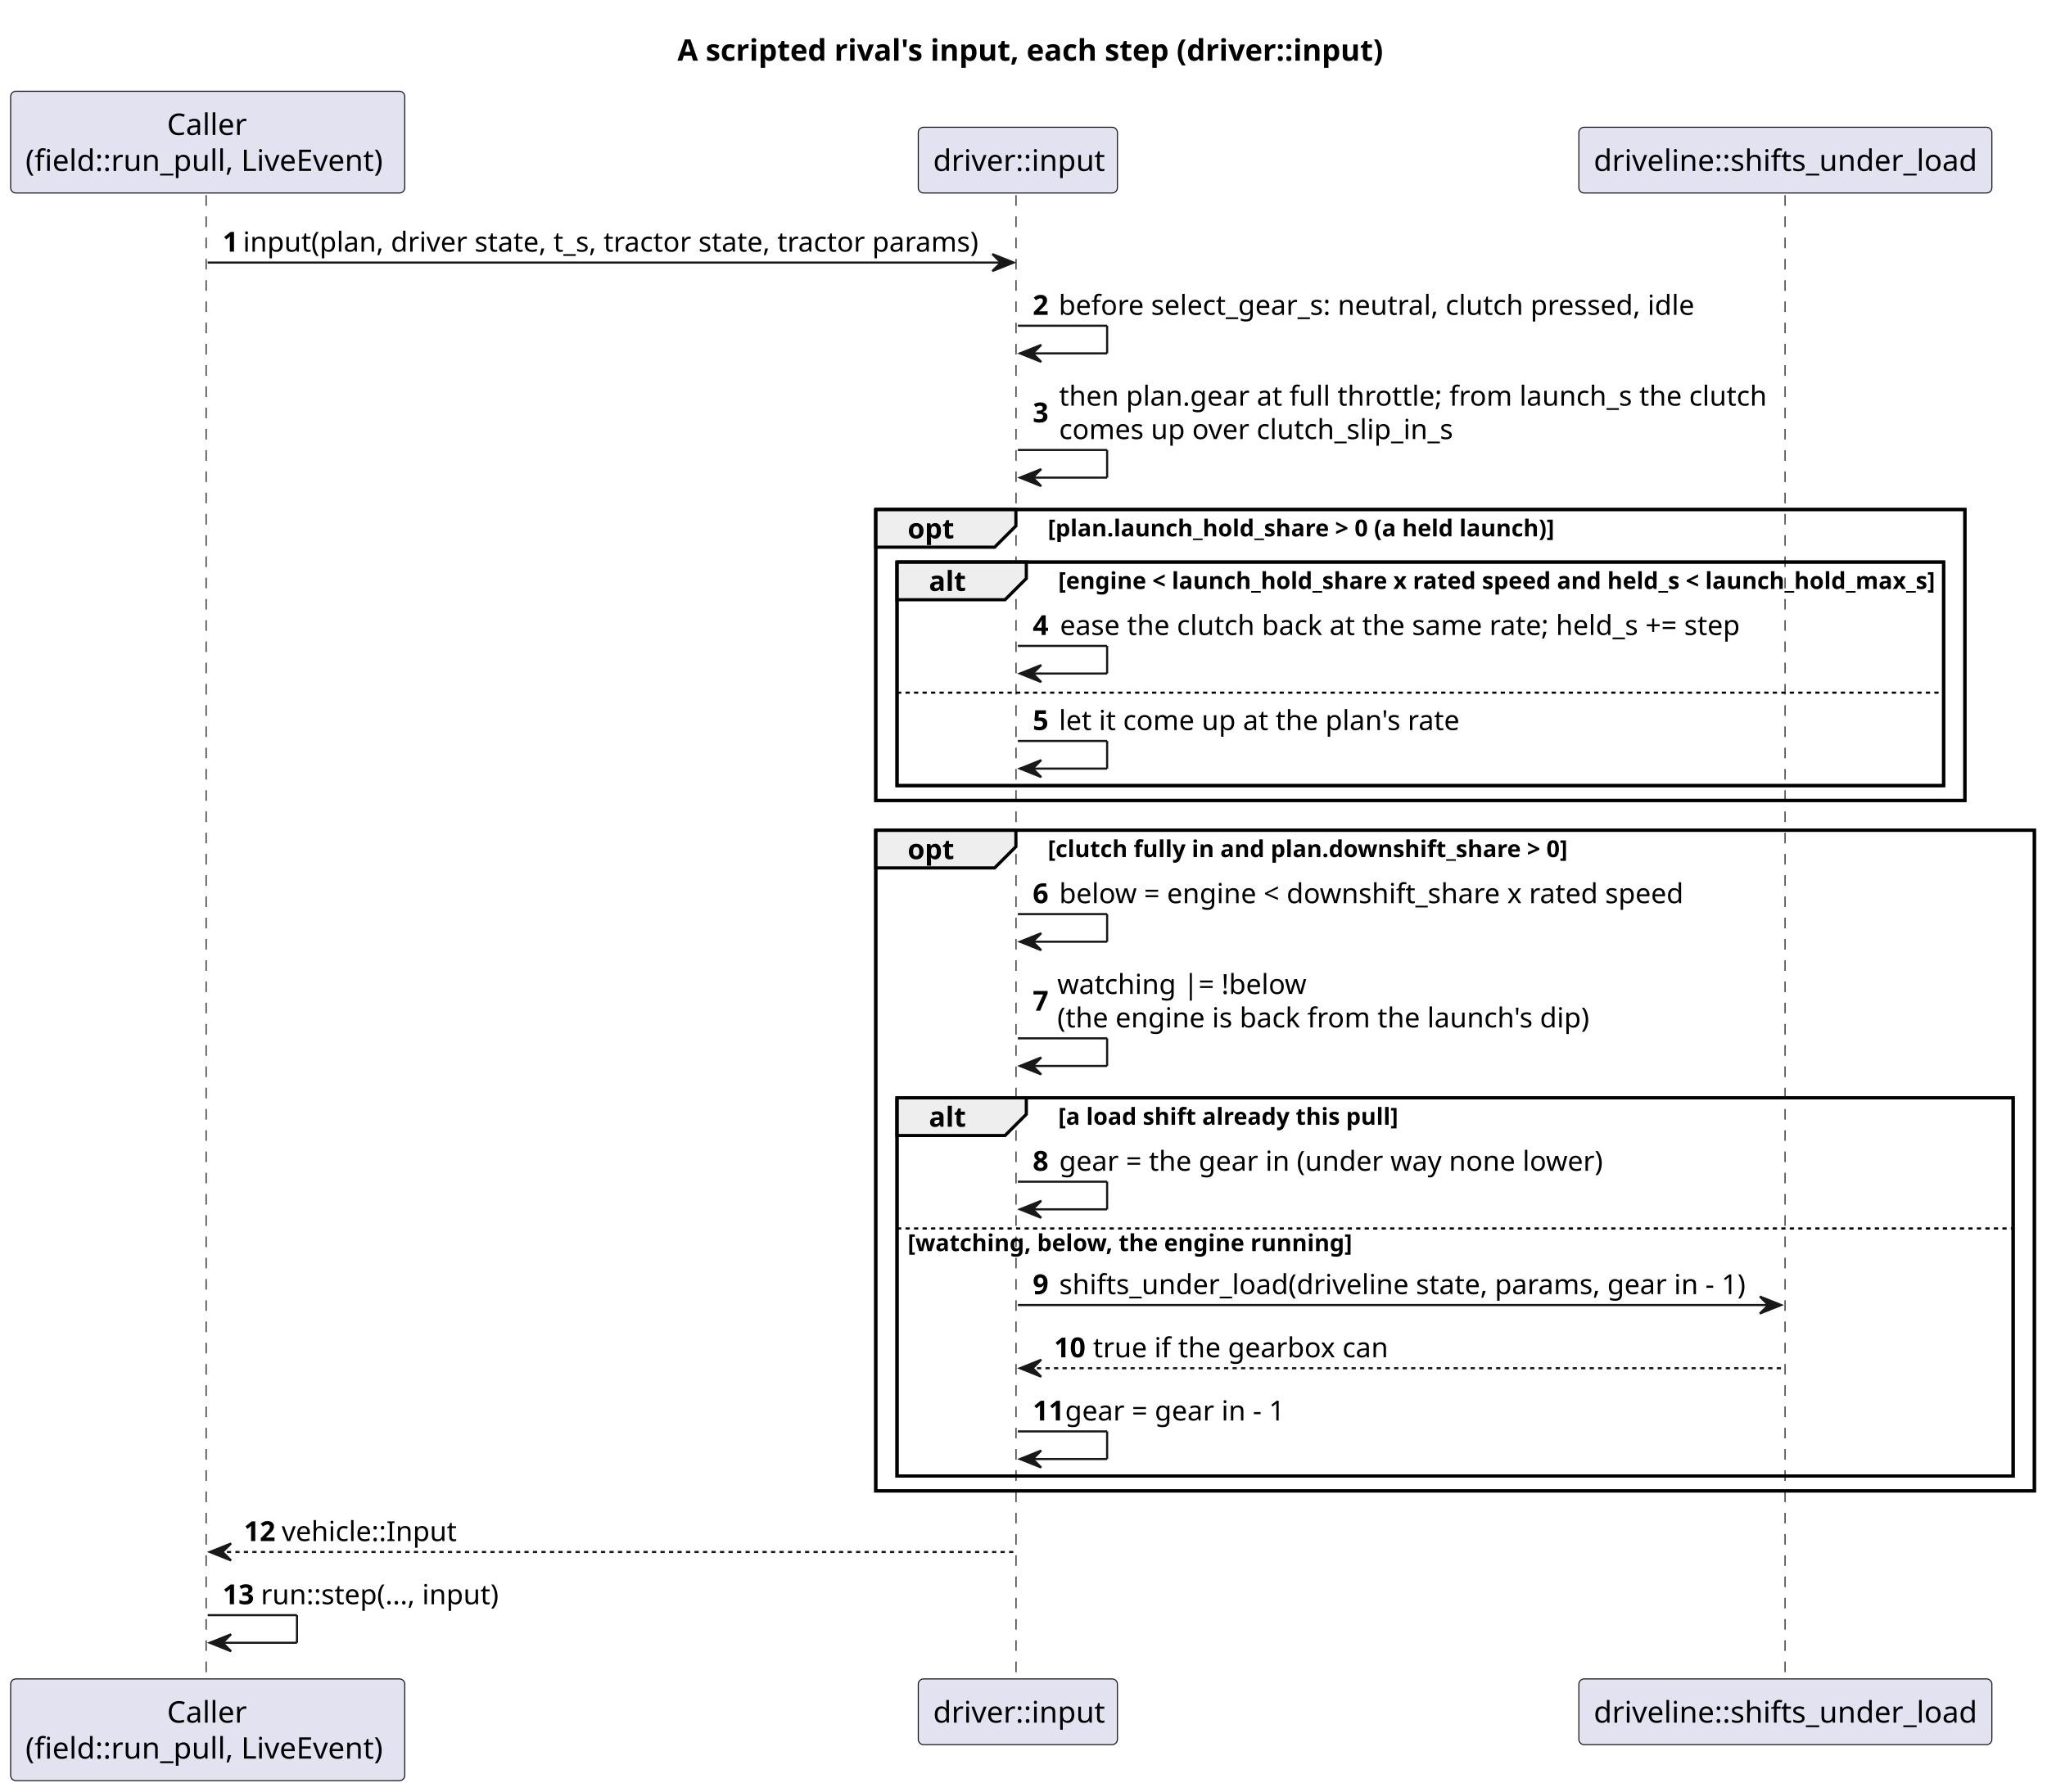
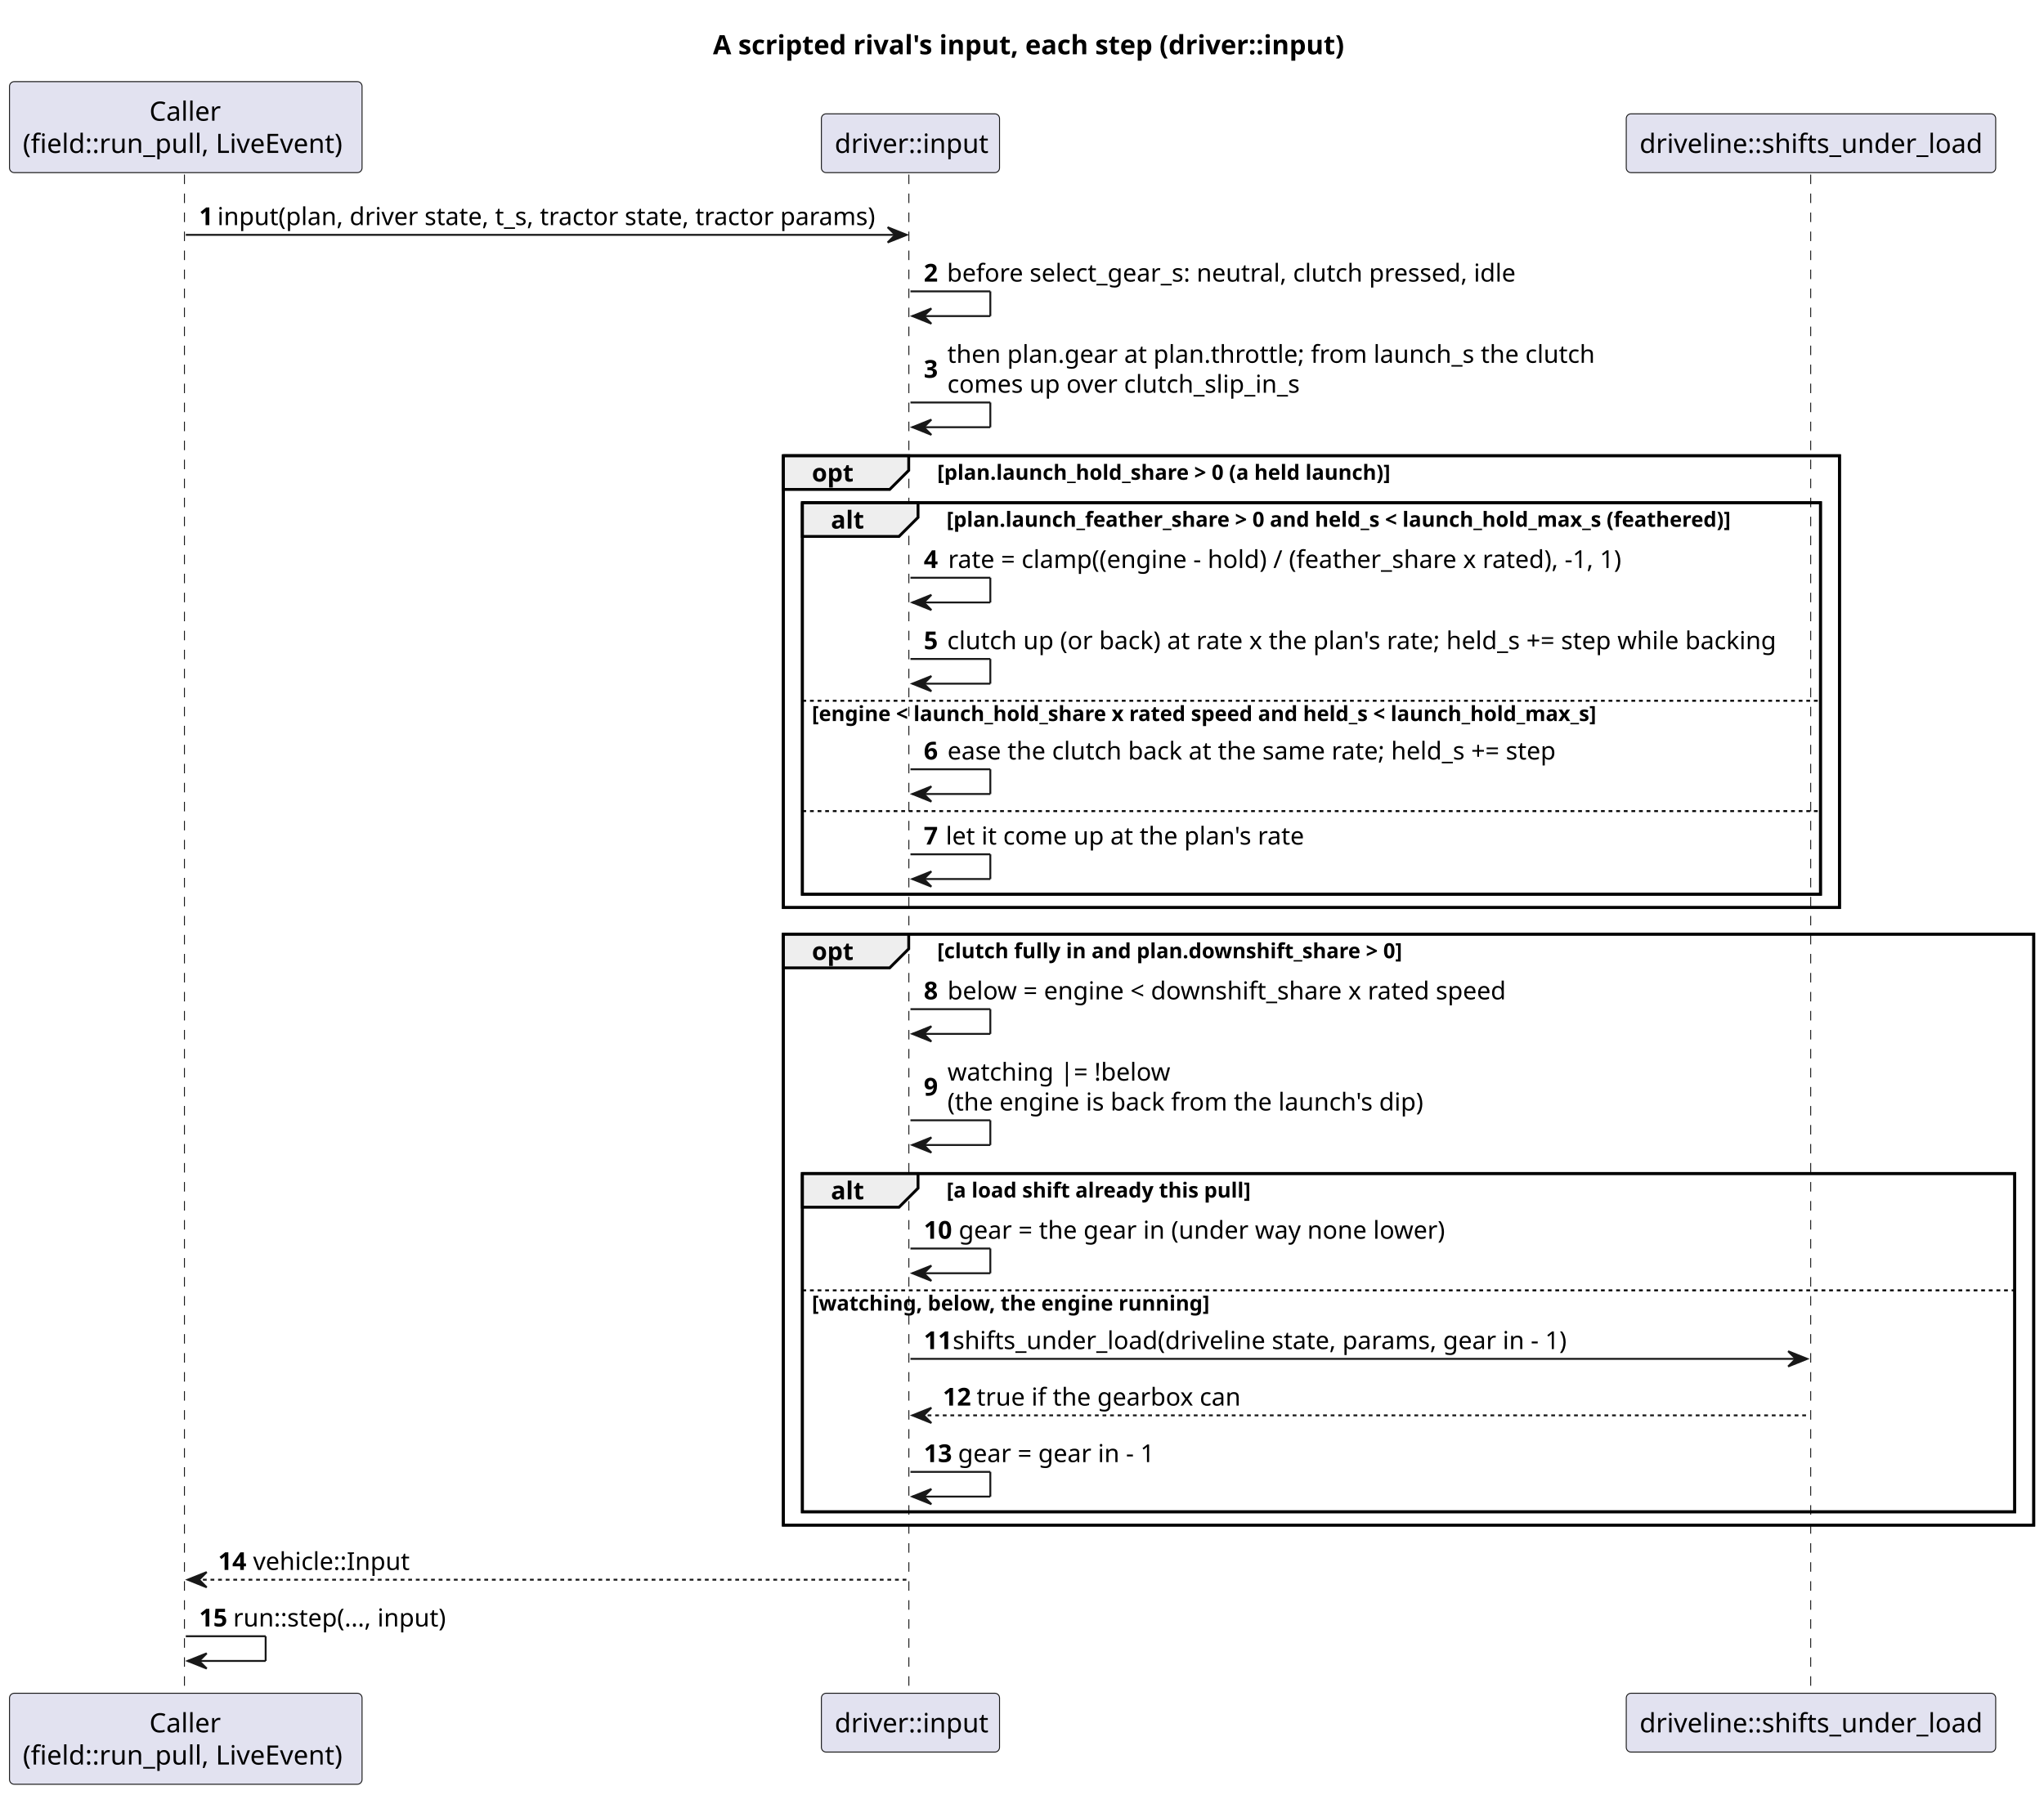
- <svg xmlns="http://www.w3.org/2000/svg" contentStyleType="text/css" height="843px" preserveAspectRatio="none" style="width:963px;height:843px;background:#FFFFFF;" version="1.1" viewBox="0 0 963 843" width="963px" zoomAndPan="magnify">
+ <svg xmlns="http://www.w3.org/2000/svg" contentStyleType="text/css" height="944px" preserveAspectRatio="none" style="width:1075px;height:944px;background:#FFFFFF;" version="1.1" viewBox="0 0 1075 944" width="1075px" zoomAndPan="magnify">
  <defs />
  <g>
-     <text fill="#000000" font-family="sans-serif" font-size="14" font-weight="bold" lengthAdjust="spacing" textLength="328.679" x="318.693" y="28.562">A scripted rival's input, each step (driver::input)</text>
-     <rect fill="none" height="136.918" style="stroke:#000000;stroke-width:1.5;" width="512.375" x="411.995" y="239.736" />
-     <rect fill="none" height="105.189" style="stroke:#000000;stroke-width:1.5;" width="492.375" x="421.995" y="264.466" />
-     <rect fill="none" height="310.875" style="stroke:#000000;stroke-width:1.5;" width="545.07" x="411.995" y="390.654" />
-     <rect fill="none" height="177.957" style="stroke:#000000;stroke-width:1.5;" width="525.07" x="421.995" y="516.572" />
-     <line style="stroke:#181818;stroke-width:0.5;stroke-dasharray:5.0,5.0;" x1="97" x2="97" y1="91.818" y2="790.988" />
-     <line style="stroke:#181818;stroke-width:0.5;stroke-dasharray:5.0,5.0;" x1="477.995" x2="477.995" y1="91.818" y2="790.988" />
-     <line style="stroke:#181818;stroke-width:0.5;stroke-dasharray:5.0,5.0;" x1="839.767" x2="839.767" y1="91.818" y2="790.988" />
+     <text fill="#000000" font-family="sans-serif" font-size="14" font-weight="bold" lengthAdjust="spacing" textLength="328.679" x="374.957" y="28.562">A scripted rival's input, each step (driver::input)</text>
+     <rect fill="none" height="237.686" style="stroke:#000000;stroke-width:1.5;" width="555.45" x="411.995" y="239.736" />
+     <rect fill="none" height="205.957" style="stroke:#000000;stroke-width:1.5;" width="535.45" x="421.995" y="264.466" />
+     <rect fill="none" height="310.875" style="stroke:#000000;stroke-width:1.5;" width="657.599" x="411.995" y="491.423" />
+     <rect fill="none" height="177.957" style="stroke:#000000;stroke-width:1.5;" width="637.599" x="421.995" y="617.341" />
+     <line style="stroke:#181818;stroke-width:0.5;stroke-dasharray:5.0,5.0;" x1="97" x2="97" y1="91.818" y2="891.757" />
+     <line style="stroke:#181818;stroke-width:0.5;stroke-dasharray:5.0,5.0;" x1="477.995" x2="477.995" y1="91.818" y2="891.757" />
+     <line style="stroke:#181818;stroke-width:0.5;stroke-dasharray:5.0,5.0;" x1="952.296" x2="952.296" y1="91.818" y2="891.757" />
    <rect fill="#E2E2F0" height="47.879" rx="2.5" ry="2.5" style="stroke:#181818;stroke-width:0.5;" width="185.418" x="5" y="42.94" />
    <text fill="#000000" font-family="sans-serif" font-size="14" lengthAdjust="spacing" textLength="38.302" x="78.558" y="63.502">Caller</text>
    <text fill="#000000" font-family="sans-serif" font-size="14" lengthAdjust="spacing" textLength="171.418" x="12" y="80.441">(field::run_pull, LiveEvent)</text>
-     <rect fill="#E2E2F0" height="47.879" rx="2.5" ry="2.5" style="stroke:#181818;stroke-width:0.5;" width="185.418" x="5" y="789.988" />
-     <text fill="#000000" font-family="sans-serif" font-size="14" lengthAdjust="spacing" textLength="38.302" x="78.558" y="810.551">Caller</text>
-     <text fill="#000000" font-family="sans-serif" font-size="14" lengthAdjust="spacing" textLength="171.418" x="12" y="827.49">(field::run_pull, LiveEvent)</text>
+     <rect fill="#E2E2F0" height="47.879" rx="2.5" ry="2.5" style="stroke:#181818;stroke-width:0.5;" width="185.418" x="5" y="890.757" />
+     <text fill="#000000" font-family="sans-serif" font-size="14" lengthAdjust="spacing" textLength="38.302" x="78.558" y="911.319">Caller</text>
+     <text fill="#000000" font-family="sans-serif" font-size="14" lengthAdjust="spacing" textLength="171.418" x="12" y="928.259">(field::run_pull, LiveEvent)</text>
    <rect fill="#E2E2F0" height="30.939" rx="2.5" ry="2.5" style="stroke:#181818;stroke-width:0.5;" width="93.693" x="431.995" y="59.879" />
    <text fill="#000000" font-family="sans-serif" font-size="14" lengthAdjust="spacing" textLength="79.693" x="438.995" y="80.441">driver::input</text>
-     <rect fill="#E2E2F0" height="30.939" rx="2.5" ry="2.5" style="stroke:#181818;stroke-width:0.5;" width="93.693" x="431.995" y="789.988" />
-     <text fill="#000000" font-family="sans-serif" font-size="14" lengthAdjust="spacing" textLength="79.693" x="438.995" y="810.551">driver::input</text>
-     <rect fill="#E2E2F0" height="30.939" rx="2.5" ry="2.5" style="stroke:#181818;stroke-width:0.5;" width="194.298" x="742.767" y="59.879" />
-     <text fill="#000000" font-family="sans-serif" font-size="14" lengthAdjust="spacing" textLength="180.298" x="749.767" y="80.441">driveline::shifts_under_load</text>
-     <rect fill="#E2E2F0" height="30.939" rx="2.5" ry="2.5" style="stroke:#181818;stroke-width:0.5;" width="194.298" x="742.767" y="789.988" />
-     <text fill="#000000" font-family="sans-serif" font-size="14" lengthAdjust="spacing" textLength="180.298" x="749.767" y="810.551">driveline::shifts_under_load</text>
+     <rect fill="#E2E2F0" height="30.939" rx="2.5" ry="2.5" style="stroke:#181818;stroke-width:0.5;" width="93.693" x="431.995" y="890.757" />
+     <text fill="#000000" font-family="sans-serif" font-size="14" lengthAdjust="spacing" textLength="79.693" x="438.995" y="911.319">driver::input</text>
+     <rect fill="#E2E2F0" height="30.939" rx="2.5" ry="2.5" style="stroke:#181818;stroke-width:0.5;" width="194.298" x="855.296" y="59.879" />
+     <text fill="#000000" font-family="sans-serif" font-size="14" lengthAdjust="spacing" textLength="180.298" x="862.296" y="80.441">driveline::shifts_under_load</text>
+     <rect fill="#E2E2F0" height="30.939" rx="2.5" ry="2.5" style="stroke:#181818;stroke-width:0.5;" width="194.298" x="855.296" y="890.757" />
+     <text fill="#000000" font-family="sans-serif" font-size="14" lengthAdjust="spacing" textLength="180.298" x="862.296" y="911.319">driveline::shifts_under_load</text>
    <polygon fill="#181818" points="466.842,119.548,476.842,123.548,466.842,127.548,470.842,123.548" style="stroke:#181818;stroke-width:1.0;" />
    <line style="stroke:#181818;stroke-width:1.0;" x1="97.709" x2="472.842" y1="123.548" y2="123.548" />
    <text fill="#000000" font-family="sans-serif" font-size="13" font-weight="bold" lengthAdjust="spacing" textLength="5.605" x="104.709" y="118.412">1</text>
    <text fill="#000000" font-family="sans-serif" font-size="13" lengthAdjust="spacing" textLength="347.528" x="114.314" y="118.412">input(plan, driver state, t_s, tractor state, tractor params)</text>
    <line style="stroke:#181818;stroke-width:1.0;" x1="478.842" x2="520.842" y1="153.277" y2="153.277" />
    <line style="stroke:#181818;stroke-width:1.0;" x1="520.842" x2="520.842" y1="153.277" y2="166.277" />
    <line style="stroke:#181818;stroke-width:1.0;" x1="479.842" x2="520.842" y1="166.277" y2="166.277" />
    <polygon fill="#181818" points="489.842,162.277,479.842,166.277,489.842,170.277,485.842,166.277" style="stroke:#181818;stroke-width:1.0;" />
    <text fill="#000000" font-family="sans-serif" font-size="13" font-weight="bold" lengthAdjust="spacing" textLength="8.188" x="485.842" y="148.142">2</text>
    <text fill="#000000" font-family="sans-serif" font-size="13" lengthAdjust="spacing" textLength="305.151" x="498.03" y="148.142">before select_gear_s: neutral, clutch pressed, idle</text>
    <line style="stroke:#181818;stroke-width:1.0;" x1="478.842" x2="520.842" y1="211.736" y2="211.736" />
    <line style="stroke:#181818;stroke-width:1.0;" x1="520.842" x2="520.842" y1="211.736" y2="224.736" />
    <line style="stroke:#181818;stroke-width:1.0;" x1="479.842" x2="520.842" y1="224.736" y2="224.736" />
    <polygon fill="#181818" points="489.842,220.736,479.842,224.736,489.842,228.736,485.842,224.736" style="stroke:#181818;stroke-width:1.0;" />
    <text fill="#000000" font-family="sans-serif" font-size="13" font-weight="bold" lengthAdjust="spacing" textLength="8.392" x="485.842" y="198.736">3</text>
-     <text fill="#000000" font-family="sans-serif" font-size="13" lengthAdjust="spacing" textLength="331.919" x="498.233" y="190.871">then plan.gear at full throttle; from launch_s the clutch</text>
+     <text fill="#000000" font-family="sans-serif" font-size="13" lengthAdjust="spacing" textLength="339.301" x="498.233" y="190.871">then plan.gear at plan.throttle; from launch_s the clutch</text>
    <text fill="#000000" font-family="sans-serif" font-size="13" lengthAdjust="spacing" textLength="189.465" x="498.233" y="206.601">comes up over clutch_slip_in_s</text>
    <path d="M411.995,239.736 L477.923,239.736 L477.923,247.466 L467.923,257.466 L411.995,257.466 L411.995,239.736 " fill="#EEEEEE" style="stroke:#000000;stroke-width:1.5;" />
-     <rect fill="none" height="136.918" style="stroke:#000000;stroke-width:1.5;" width="512.375" x="411.995" y="239.736" />
+     <rect fill="none" height="237.686" style="stroke:#000000;stroke-width:1.5;" width="555.45" x="411.995" y="239.736" />
    <text fill="#000000" font-family="sans-serif" font-size="13" font-weight="bold" lengthAdjust="spacing" textLength="20.928" x="426.995" y="253.33">opt</text>
    <text fill="#000000" font-family="sans-serif" font-size="11" font-weight="bold" lengthAdjust="spacing" textLength="238.197" x="492.923" y="252.393">[plan.launch_hold_share &gt; 0 (a held launch)]</text>
    <path d="M421.995,264.466 L482.826,264.466 L482.826,272.195 L472.826,282.195 L421.995,282.195 L421.995,264.466 " fill="#EEEEEE" style="stroke:#000000;stroke-width:1.5;" />
-     <rect fill="none" height="105.189" style="stroke:#000000;stroke-width:1.5;" width="492.375" x="421.995" y="264.466" />
+     <rect fill="none" height="205.957" style="stroke:#000000;stroke-width:1.5;" width="535.45" x="421.995" y="264.466" />
    <text fill="#000000" font-family="sans-serif" font-size="13" font-weight="bold" lengthAdjust="spacing" textLength="15.831" x="436.995" y="278.06">alt</text>
-     <text fill="#000000" font-family="sans-serif" font-size="11" font-weight="bold" lengthAdjust="spacing" textLength="411.544" x="497.826" y="277.122">[engine &lt; launch_hold_share x rated speed and held_s &lt; launch_hold_max_s]</text>
+     <text fill="#000000" font-family="sans-serif" font-size="11" font-weight="bold" lengthAdjust="spacing" textLength="412.666" x="497.826" y="277.122">[plan.launch_feather_share &gt; 0 and held_s &lt; launch_hold_max_s (feathered)]</text>
    <line style="stroke:#181818;stroke-width:1.0;" x1="478.842" x2="520.842" y1="303.925" y2="303.925" />
    <line style="stroke:#181818;stroke-width:1.0;" x1="520.842" x2="520.842" y1="303.925" y2="316.925" />
    <line style="stroke:#181818;stroke-width:1.0;" x1="479.842" x2="520.842" y1="316.925" y2="316.925" />
    <polygon fill="#181818" points="489.842,312.925,479.842,316.925,489.842,320.925,485.842,316.925" style="stroke:#181818;stroke-width:1.0;" />
    <text fill="#000000" font-family="sans-serif" font-size="13" font-weight="bold" lengthAdjust="spacing" textLength="8.791" x="485.842" y="298.789">4</text>
-     <text fill="#000000" font-family="sans-serif" font-size="13" lengthAdjust="spacing" textLength="328.022" x="498.633" y="298.789">ease the clutch back at the same rate; held_s += step</text>
-     <line style="stroke:#000000;stroke-width:1.0;stroke-dasharray:2.0,2.0;" x1="421.995" x2="914.37" y1="325.925" y2="325.925" />
-     <line style="stroke:#181818;stroke-width:1.0;" x1="478.842" x2="520.842" y1="348.654" y2="348.654" />
-     <line style="stroke:#181818;stroke-width:1.0;" x1="520.842" x2="520.842" y1="348.654" y2="361.654" />
-     <line style="stroke:#181818;stroke-width:1.0;" x1="479.842" x2="520.842" y1="361.654" y2="361.654" />
-     <polygon fill="#181818" points="489.842,357.654,479.842,361.654,489.842,365.654,485.842,361.654" style="stroke:#181818;stroke-width:1.0;" />
-     <text fill="#000000" font-family="sans-serif" font-size="13" font-weight="bold" lengthAdjust="spacing" textLength="8.309" x="485.842" y="343.519">5</text>
-     <text fill="#000000" font-family="sans-serif" font-size="13" lengthAdjust="spacing" textLength="189.757" x="498.151" y="343.519">let it come up at the plan's rate</text>
-     <path d="M411.995,390.654 L477.923,390.654 L477.923,398.384 L467.923,408.384 L411.995,408.384 L411.995,390.654 " fill="#EEEEEE" style="stroke:#000000;stroke-width:1.5;" />
-     <rect fill="none" height="310.875" style="stroke:#000000;stroke-width:1.5;" width="545.07" x="411.995" y="390.654" />
-     <text fill="#000000" font-family="sans-serif" font-size="13" font-weight="bold" lengthAdjust="spacing" textLength="20.928" x="426.995" y="404.248">opt</text>
-     <text fill="#000000" font-family="sans-serif" font-size="11" font-weight="bold" lengthAdjust="spacing" textLength="243.026" x="492.923" y="403.31">[clutch fully in and plan.downshift_share &gt; 0]</text>
-     <line style="stroke:#181818;stroke-width:1.0;" x1="478.842" x2="520.842" y1="430.113" y2="430.113" />
-     <line style="stroke:#181818;stroke-width:1.0;" x1="520.842" x2="520.842" y1="430.113" y2="443.113" />
-     <line style="stroke:#181818;stroke-width:1.0;" x1="479.842" x2="520.842" y1="443.113" y2="443.113" />
-     <polygon fill="#181818" points="489.842,439.113,479.842,443.113,489.842,447.113,485.842,443.113" style="stroke:#181818;stroke-width:1.0;" />
-     <text fill="#000000" font-family="sans-serif" font-size="13" font-weight="bold" lengthAdjust="spacing" textLength="8.442" x="485.842" y="424.978">6</text>
-     <text fill="#000000" font-family="sans-serif" font-size="13" lengthAdjust="spacing" textLength="299.666" x="498.284" y="424.978">below = engine &lt; downshift_share x rated speed</text>
-     <line style="stroke:#181818;stroke-width:1.0;" x1="478.842" x2="520.842" y1="488.572" y2="488.572" />
-     <line style="stroke:#181818;stroke-width:1.0;" x1="520.842" x2="520.842" y1="488.572" y2="501.572" />
-     <line style="stroke:#181818;stroke-width:1.0;" x1="479.842" x2="520.842" y1="501.572" y2="501.572" />
-     <polygon fill="#181818" points="489.842,497.572,479.842,501.572,489.842,505.572,485.842,501.572" style="stroke:#181818;stroke-width:1.0;" />
-     <text fill="#000000" font-family="sans-serif" font-size="13" font-weight="bold" lengthAdjust="spacing" textLength="7.56" x="485.842" y="475.572">7</text>
-     <text fill="#000000" font-family="sans-serif" font-size="13" lengthAdjust="spacing" textLength="117.203" x="497.402" y="467.707">watching |= !below</text>
-     <text fill="#000000" font-family="sans-serif" font-size="13" lengthAdjust="spacing" textLength="255.233" x="497.402" y="483.437">(the engine is back from the launch's dip)</text>
-     <path d="M421.995,516.572 L482.826,516.572 L482.826,524.302 L472.826,534.302 L421.995,534.302 L421.995,516.572 " fill="#EEEEEE" style="stroke:#000000;stroke-width:1.5;" />
-     <rect fill="none" height="177.957" style="stroke:#000000;stroke-width:1.5;" width="525.07" x="421.995" y="516.572" />
-     <text fill="#000000" font-family="sans-serif" font-size="13" font-weight="bold" lengthAdjust="spacing" textLength="15.831" x="436.995" y="530.166">alt</text>
-     <text fill="#000000" font-family="sans-serif" font-size="11" font-weight="bold" lengthAdjust="spacing" textLength="155.251" x="497.826" y="529.229">[a load shift already this pull]</text>
-     <line style="stroke:#181818;stroke-width:1.0;" x1="478.842" x2="520.842" y1="556.031" y2="556.031" />
-     <line style="stroke:#181818;stroke-width:1.0;" x1="520.842" x2="520.842" y1="556.031" y2="569.031" />
-     <line style="stroke:#181818;stroke-width:1.0;" x1="479.842" x2="520.842" y1="569.031" y2="569.031" />
-     <polygon fill="#181818" points="489.842,565.031,479.842,569.031,489.842,573.031,485.842,569.031" style="stroke:#181818;stroke-width:1.0;" />
-     <text fill="#000000" font-family="sans-serif" font-size="13" font-weight="bold" lengthAdjust="spacing" textLength="8.461" x="485.842" y="550.895">8</text>
-     <text fill="#000000" font-family="sans-serif" font-size="13" lengthAdjust="spacing" textLength="259.01" x="498.303" y="550.895">gear = the gear in (under way none lower)</text>
-     <line style="stroke:#000000;stroke-width:1.0;stroke-dasharray:2.0,2.0;" x1="421.995" x2="947.065" y1="578.031" y2="578.031" />
-     <text fill="#000000" font-family="sans-serif" font-size="11" font-weight="bold" lengthAdjust="spacing" textLength="204.456" x="426.995" y="588.688">[watching, below, the engine running]</text>
-     <polygon fill="#181818" points="827.916,610.07,837.916,614.07,827.916,618.07,831.916,614.07" style="stroke:#181818;stroke-width:1.0;" />
-     <line style="stroke:#181818;stroke-width:1.0;" x1="478.842" x2="833.916" y1="614.07" y2="614.07" />
-     <text fill="#000000" font-family="sans-serif" font-size="13" font-weight="bold" lengthAdjust="spacing" textLength="8.442" x="485.842" y="608.935">9</text>
-     <text fill="#000000" font-family="sans-serif" font-size="13" lengthAdjust="spacing" textLength="324.632" x="498.284" y="608.935">shifts_under_load(driveline state, params, gear in - 1)</text>
-     <polygon fill="#181818" points="489.842,639.8,479.842,643.8,489.842,647.8,485.842,643.8" style="stroke:#181818;stroke-width:1.0;" />
-     <line style="stroke:#181818;stroke-width:1.0;stroke-dasharray:2.0,2.0;" x1="483.842" x2="838.916" y1="643.8" y2="643.8" />
-     <text fill="#000000" font-family="sans-serif" font-size="13" font-weight="bold" lengthAdjust="spacing" textLength="14.371" x="495.842" y="638.664">10</text>
-     <text fill="#000000" font-family="sans-serif" font-size="13" lengthAdjust="spacing" textLength="139.522" x="514.213" y="638.664">true if the gearbox can</text>
-     <line style="stroke:#181818;stroke-width:1.0;" x1="478.842" x2="520.842" y1="673.529" y2="673.529" />
-     <line style="stroke:#181818;stroke-width:1.0;" x1="520.842" x2="520.842" y1="673.529" y2="686.529" />
-     <line style="stroke:#181818;stroke-width:1.0;" x1="479.842" x2="520.842" y1="686.529" y2="686.529" />
-     <polygon fill="#181818" points="489.842,682.529,479.842,686.529,489.842,690.529,485.842,686.529" style="stroke:#181818;stroke-width:1.0;" />
-     <text fill="#000000" font-family="sans-serif" font-size="13" font-weight="bold" lengthAdjust="spacing" textLength="11.21" x="485.842" y="668.394">11</text>
-     <text fill="#000000" font-family="sans-serif" font-size="13" lengthAdjust="spacing" textLength="104.47" x="501.052" y="668.394">gear = gear in - 1</text>
-     <polygon fill="#181818" points="108.709,726.259,98.709,730.259,108.709,734.259,104.709,730.259" style="stroke:#181818;stroke-width:1.0;" />
-     <line style="stroke:#181818;stroke-width:1.0;stroke-dasharray:2.0,2.0;" x1="102.709" x2="477.842" y1="730.259" y2="730.259" />
-     <text fill="#000000" font-family="sans-serif" font-size="13" font-weight="bold" lengthAdjust="spacing" textLength="13.793" x="114.709" y="725.123">12</text>
-     <text fill="#000000" font-family="sans-serif" font-size="13" lengthAdjust="spacing" textLength="82.437" x="132.502" y="725.123">vehicle::Input</text>
-     <line style="stroke:#181818;stroke-width:1.0;" x1="97.709" x2="139.709" y1="759.988" y2="759.988" />
-     <line style="stroke:#181818;stroke-width:1.0;" x1="139.709" x2="139.709" y1="759.988" y2="772.988" />
-     <line style="stroke:#181818;stroke-width:1.0;" x1="98.709" x2="139.709" y1="772.988" y2="772.988" />
-     <polygon fill="#181818" points="108.709,768.988,98.709,772.988,108.709,776.988,104.709,772.988" style="stroke:#181818;stroke-width:1.0;" />
-     <text fill="#000000" font-family="sans-serif" font-size="13" font-weight="bold" lengthAdjust="spacing" textLength="13.997" x="104.709" y="754.852">13</text>
-     <text fill="#000000" font-family="sans-serif" font-size="13" lengthAdjust="spacing" textLength="113.255" x="122.706" y="754.852">run::step(..., input)</text>
+     <text fill="#000000" font-family="sans-serif" font-size="13" lengthAdjust="spacing" textLength="361.239" x="498.633" y="298.789">rate = clamp((engine - hold) / (feather_share x rated), -1, 1)</text>
+     <line style="stroke:#181818;stroke-width:1.0;" x1="478.842" x2="520.842" y1="346.654" y2="346.654" />
+     <line style="stroke:#181818;stroke-width:1.0;" x1="520.842" x2="520.842" y1="346.654" y2="359.654" />
+     <line style="stroke:#181818;stroke-width:1.0;" x1="479.842" x2="520.842" y1="359.654" y2="359.654" />
+     <polygon fill="#181818" points="489.842,355.654,479.842,359.654,489.842,363.654,485.842,359.654" style="stroke:#181818;stroke-width:1.0;" />
+     <text fill="#000000" font-family="sans-serif" font-size="13" font-weight="bold" lengthAdjust="spacing" textLength="8.309" x="485.842" y="341.519">5</text>
+     <text fill="#000000" font-family="sans-serif" font-size="13" lengthAdjust="spacing" textLength="447.294" x="498.151" y="341.519">clutch up (or back) at rate x the plan's rate; held_s += step while backing</text>
+     <line style="stroke:#000000;stroke-width:1.0;stroke-dasharray:2.0,2.0;" x1="421.995" x2="957.445" y1="368.654" y2="368.654" />
+     <text fill="#000000" font-family="sans-serif" font-size="11" font-weight="bold" lengthAdjust="spacing" textLength="411.544" x="426.995" y="379.31">[engine &lt; launch_hold_share x rated speed and held_s &lt; launch_hold_max_s]</text>
+     <line style="stroke:#181818;stroke-width:1.0;" x1="478.842" x2="520.842" y1="404.693" y2="404.693" />
+     <line style="stroke:#181818;stroke-width:1.0;" x1="520.842" x2="520.842" y1="404.693" y2="417.693" />
+     <line style="stroke:#181818;stroke-width:1.0;" x1="479.842" x2="520.842" y1="417.693" y2="417.693" />
+     <polygon fill="#181818" points="489.842,413.693,479.842,417.693,489.842,421.693,485.842,417.693" style="stroke:#181818;stroke-width:1.0;" />
+     <text fill="#000000" font-family="sans-serif" font-size="13" font-weight="bold" lengthAdjust="spacing" textLength="8.442" x="485.842" y="399.558">6</text>
+     <text fill="#000000" font-family="sans-serif" font-size="13" lengthAdjust="spacing" textLength="328.022" x="498.284" y="399.558">ease the clutch back at the same rate; held_s += step</text>
+     <line style="stroke:#000000;stroke-width:1.0;stroke-dasharray:2.0,2.0;" x1="421.995" x2="957.445" y1="426.693" y2="426.693" />
+     <line style="stroke:#181818;stroke-width:1.0;" x1="478.842" x2="520.842" y1="449.423" y2="449.423" />
+     <line style="stroke:#181818;stroke-width:1.0;" x1="520.842" x2="520.842" y1="449.423" y2="462.423" />
+     <line style="stroke:#181818;stroke-width:1.0;" x1="479.842" x2="520.842" y1="462.423" y2="462.423" />
+     <polygon fill="#181818" points="489.842,458.423,479.842,462.423,489.842,466.423,485.842,462.423" style="stroke:#181818;stroke-width:1.0;" />
+     <text fill="#000000" font-family="sans-serif" font-size="13" font-weight="bold" lengthAdjust="spacing" textLength="7.56" x="485.842" y="444.287">7</text>
+     <text fill="#000000" font-family="sans-serif" font-size="13" lengthAdjust="spacing" textLength="189.757" x="497.402" y="444.287">let it come up at the plan's rate</text>
+     <path d="M411.995,491.423 L477.923,491.423 L477.923,499.152 L467.923,509.152 L411.995,509.152 L411.995,491.423 " fill="#EEEEEE" style="stroke:#000000;stroke-width:1.5;" />
+     <rect fill="none" height="310.875" style="stroke:#000000;stroke-width:1.5;" width="657.599" x="411.995" y="491.423" />
+     <text fill="#000000" font-family="sans-serif" font-size="13" font-weight="bold" lengthAdjust="spacing" textLength="20.928" x="426.995" y="505.017">opt</text>
+     <text fill="#000000" font-family="sans-serif" font-size="11" font-weight="bold" lengthAdjust="spacing" textLength="243.026" x="492.923" y="504.079">[clutch fully in and plan.downshift_share &gt; 0]</text>
+     <line style="stroke:#181818;stroke-width:1.0;" x1="478.842" x2="520.842" y1="530.882" y2="530.882" />
+     <line style="stroke:#181818;stroke-width:1.0;" x1="520.842" x2="520.842" y1="530.882" y2="543.882" />
+     <line style="stroke:#181818;stroke-width:1.0;" x1="479.842" x2="520.842" y1="543.882" y2="543.882" />
+     <polygon fill="#181818" points="489.842,539.882,479.842,543.882,489.842,547.882,485.842,543.882" style="stroke:#181818;stroke-width:1.0;" />
+     <text fill="#000000" font-family="sans-serif" font-size="13" font-weight="bold" lengthAdjust="spacing" textLength="8.461" x="485.842" y="525.746">8</text>
+     <text fill="#000000" font-family="sans-serif" font-size="13" lengthAdjust="spacing" textLength="299.666" x="498.303" y="525.746">below = engine &lt; downshift_share x rated speed</text>
+     <line style="stroke:#181818;stroke-width:1.0;" x1="478.842" x2="520.842" y1="589.341" y2="589.341" />
+     <line style="stroke:#181818;stroke-width:1.0;" x1="520.842" x2="520.842" y1="589.341" y2="602.341" />
+     <line style="stroke:#181818;stroke-width:1.0;" x1="479.842" x2="520.842" y1="602.341" y2="602.341" />
+     <polygon fill="#181818" points="489.842,598.341,479.842,602.341,489.842,606.341,485.842,602.341" style="stroke:#181818;stroke-width:1.0;" />
+     <text fill="#000000" font-family="sans-serif" font-size="13" font-weight="bold" lengthAdjust="spacing" textLength="8.442" x="485.842" y="576.34">9</text>
+     <text fill="#000000" font-family="sans-serif" font-size="13" lengthAdjust="spacing" textLength="117.203" x="498.284" y="568.476">watching |= !below</text>
+     <text fill="#000000" font-family="sans-serif" font-size="13" lengthAdjust="spacing" textLength="255.233" x="498.284" y="584.205">(the engine is back from the launch's dip)</text>
+     <path d="M421.995,617.341 L482.826,617.341 L482.826,625.07 L472.826,635.07 L421.995,635.07 L421.995,617.341 " fill="#EEEEEE" style="stroke:#000000;stroke-width:1.5;" />
+     <rect fill="none" height="177.957" style="stroke:#000000;stroke-width:1.5;" width="637.599" x="421.995" y="617.341" />
+     <text fill="#000000" font-family="sans-serif" font-size="13" font-weight="bold" lengthAdjust="spacing" textLength="15.831" x="436.995" y="630.935">alt</text>
+     <text fill="#000000" font-family="sans-serif" font-size="11" font-weight="bold" lengthAdjust="spacing" textLength="155.251" x="497.826" y="629.997">[a load shift already this pull]</text>
+     <line style="stroke:#181818;stroke-width:1.0;" x1="478.842" x2="520.842" y1="656.8" y2="656.8" />
+     <line style="stroke:#181818;stroke-width:1.0;" x1="520.842" x2="520.842" y1="656.8" y2="669.8" />
+     <line style="stroke:#181818;stroke-width:1.0;" x1="479.842" x2="520.842" y1="669.8" y2="669.8" />
+     <polygon fill="#181818" points="489.842,665.8,479.842,669.8,489.842,673.8,485.842,669.8" style="stroke:#181818;stroke-width:1.0;" />
+     <text fill="#000000" font-family="sans-serif" font-size="13" font-weight="bold" lengthAdjust="spacing" textLength="14.371" x="485.842" y="651.664">10</text>
+     <text fill="#000000" font-family="sans-serif" font-size="13" lengthAdjust="spacing" textLength="259.01" x="504.213" y="651.664">gear = the gear in (under way none lower)</text>
+     <line style="stroke:#000000;stroke-width:1.0;stroke-dasharray:2.0,2.0;" x1="421.995" x2="1059.594" y1="678.8" y2="678.8" />
+     <text fill="#000000" font-family="sans-serif" font-size="11" font-weight="bold" lengthAdjust="spacing" textLength="204.456" x="426.995" y="689.456">[watching, below, the engine running]</text>
+     <polygon fill="#181818" points="940.445,710.839,950.445,714.839,940.445,718.839,944.445,714.839" style="stroke:#181818;stroke-width:1.0;" />
+     <line style="stroke:#181818;stroke-width:1.0;" x1="478.842" x2="946.445" y1="714.839" y2="714.839" />
+     <text fill="#000000" font-family="sans-serif" font-size="13" font-weight="bold" lengthAdjust="spacing" textLength="11.21" x="485.842" y="709.703">11</text>
+     <text fill="#000000" font-family="sans-serif" font-size="13" lengthAdjust="spacing" textLength="324.632" x="501.052" y="709.703">shifts_under_load(driveline state, params, gear in - 1)</text>
+     <polygon fill="#181818" points="489.842,740.568,479.842,744.568,489.842,748.568,485.842,744.568" style="stroke:#181818;stroke-width:1.0;" />
+     <line style="stroke:#181818;stroke-width:1.0;stroke-dasharray:2.0,2.0;" x1="483.842" x2="951.445" y1="744.568" y2="744.568" />
+     <text fill="#000000" font-family="sans-serif" font-size="13" font-weight="bold" lengthAdjust="spacing" textLength="13.793" x="495.842" y="739.433">12</text>
+     <text fill="#000000" font-family="sans-serif" font-size="13" lengthAdjust="spacing" textLength="139.522" x="513.635" y="739.433">true if the gearbox can</text>
+     <line style="stroke:#181818;stroke-width:1.0;" x1="478.842" x2="520.842" y1="774.298" y2="774.298" />
+     <line style="stroke:#181818;stroke-width:1.0;" x1="520.842" x2="520.842" y1="774.298" y2="787.298" />
+     <line style="stroke:#181818;stroke-width:1.0;" x1="479.842" x2="520.842" y1="787.298" y2="787.298" />
+     <polygon fill="#181818" points="489.842,783.298,479.842,787.298,489.842,791.298,485.842,787.298" style="stroke:#181818;stroke-width:1.0;" />
+     <text fill="#000000" font-family="sans-serif" font-size="13" font-weight="bold" lengthAdjust="spacing" textLength="13.997" x="485.842" y="769.162">13</text>
+     <text fill="#000000" font-family="sans-serif" font-size="13" lengthAdjust="spacing" textLength="104.47" x="503.838" y="769.162">gear = gear in - 1</text>
+     <polygon fill="#181818" points="108.709,827.027,98.709,831.027,108.709,835.027,104.709,831.027" style="stroke:#181818;stroke-width:1.0;" />
+     <line style="stroke:#181818;stroke-width:1.0;stroke-dasharray:2.0,2.0;" x1="102.709" x2="477.842" y1="831.027" y2="831.027" />
+     <text fill="#000000" font-family="sans-serif" font-size="13" font-weight="bold" lengthAdjust="spacing" textLength="14.396" x="114.709" y="825.892">14</text>
+     <text fill="#000000" font-family="sans-serif" font-size="13" lengthAdjust="spacing" textLength="82.437" x="133.106" y="825.892">vehicle::Input</text>
+     <line style="stroke:#181818;stroke-width:1.0;" x1="97.709" x2="139.709" y1="860.757" y2="860.757" />
+     <line style="stroke:#181818;stroke-width:1.0;" x1="139.709" x2="139.709" y1="860.757" y2="873.757" />
+     <line style="stroke:#181818;stroke-width:1.0;" x1="98.709" x2="139.709" y1="873.757" y2="873.757" />
+     <polygon fill="#181818" points="108.709,869.757,98.709,873.757,108.709,877.757,104.709,873.757" style="stroke:#181818;stroke-width:1.0;" />
+     <text fill="#000000" font-family="sans-serif" font-size="13" font-weight="bold" lengthAdjust="spacing" textLength="13.914" x="104.709" y="855.621">15</text>
+     <text fill="#000000" font-family="sans-serif" font-size="13" lengthAdjust="spacing" textLength="113.255" x="122.623" y="855.621">run::step(..., input)</text>
  </g>
</svg>
